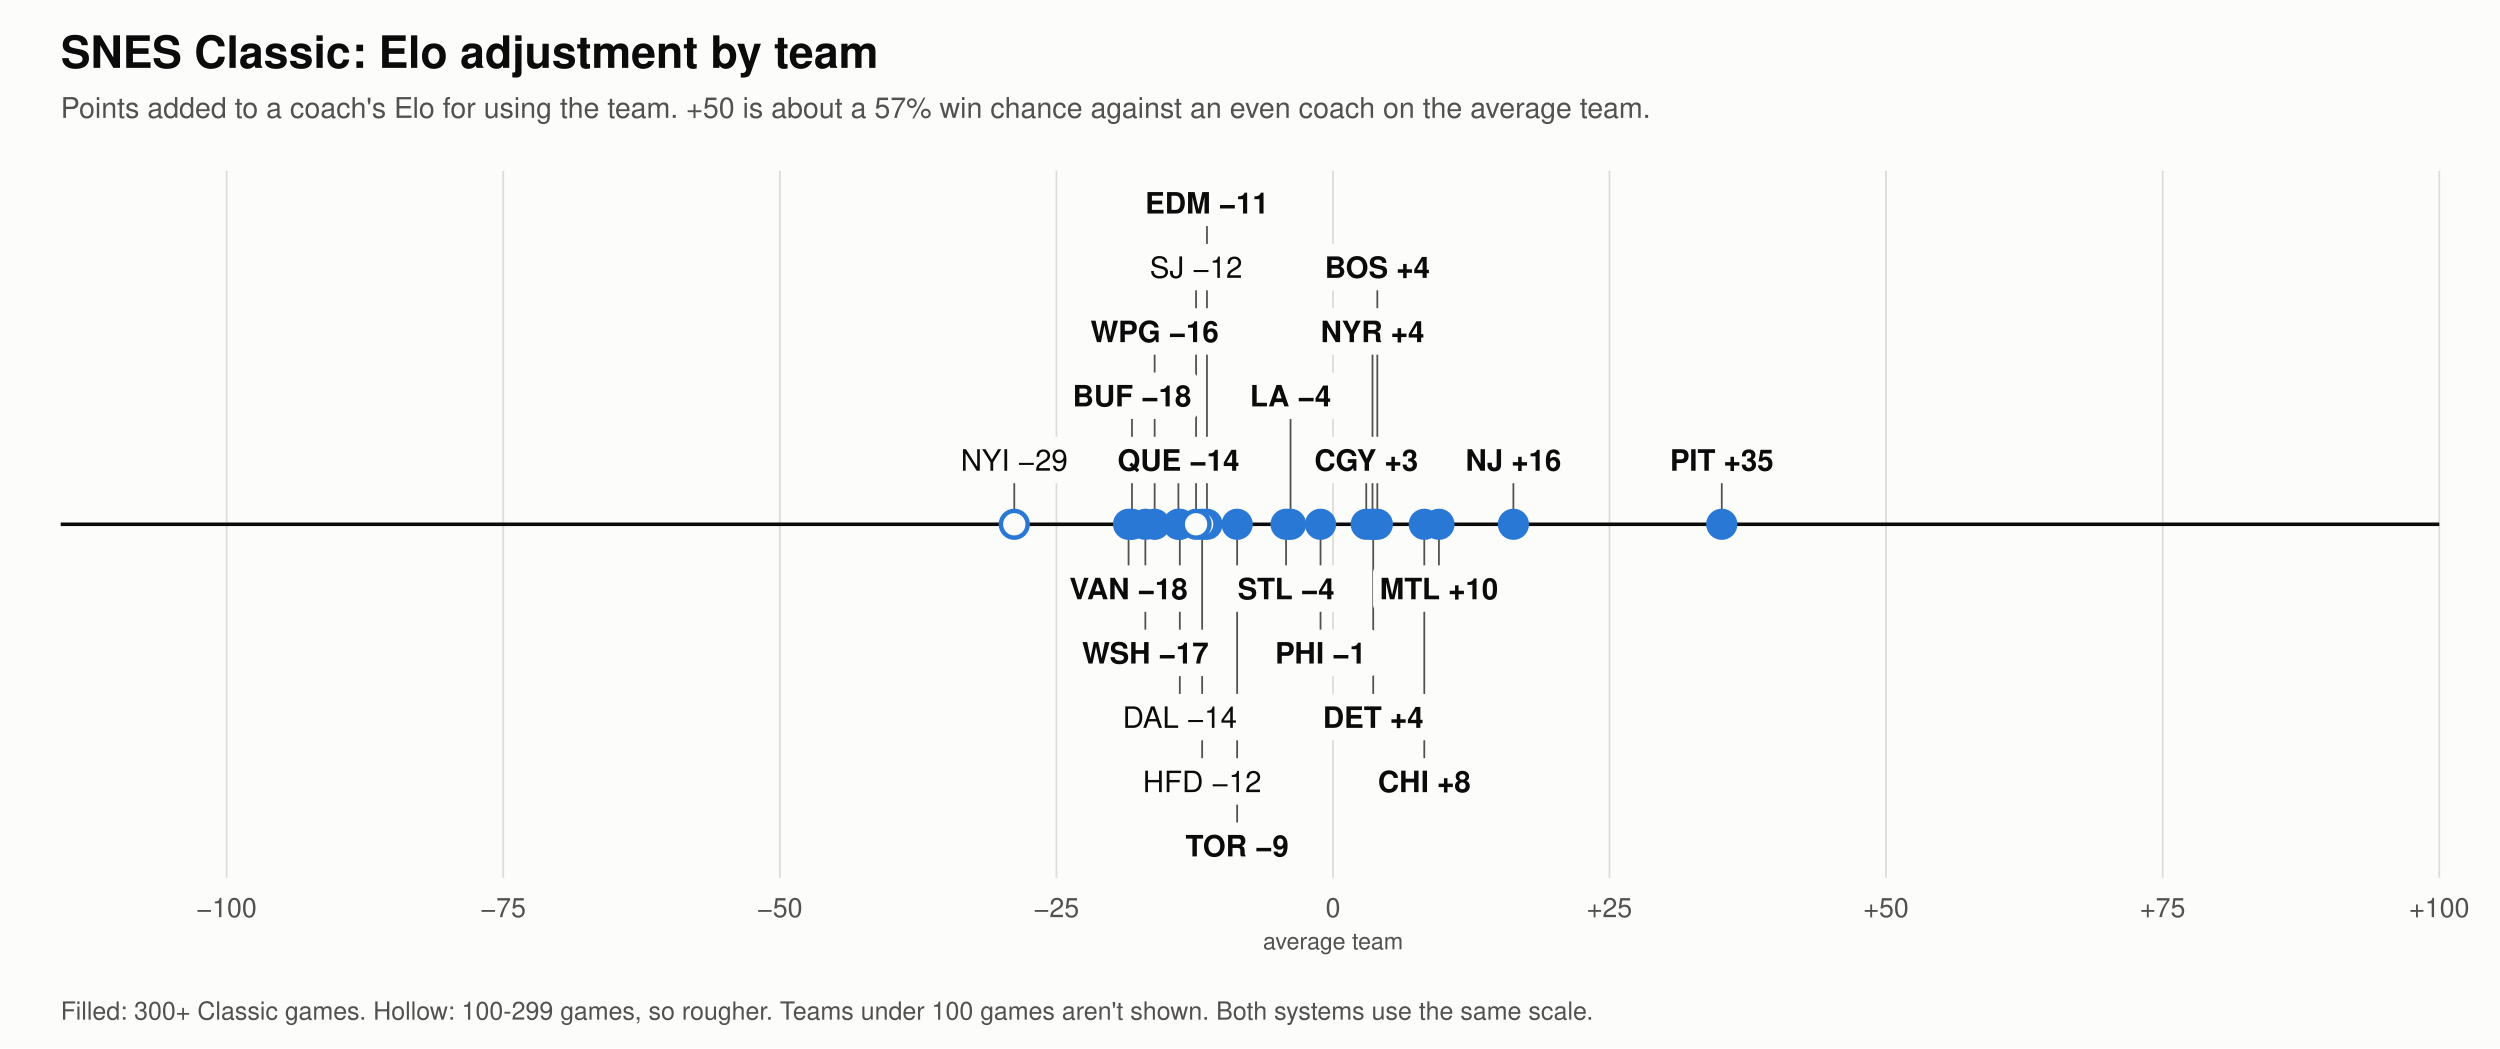
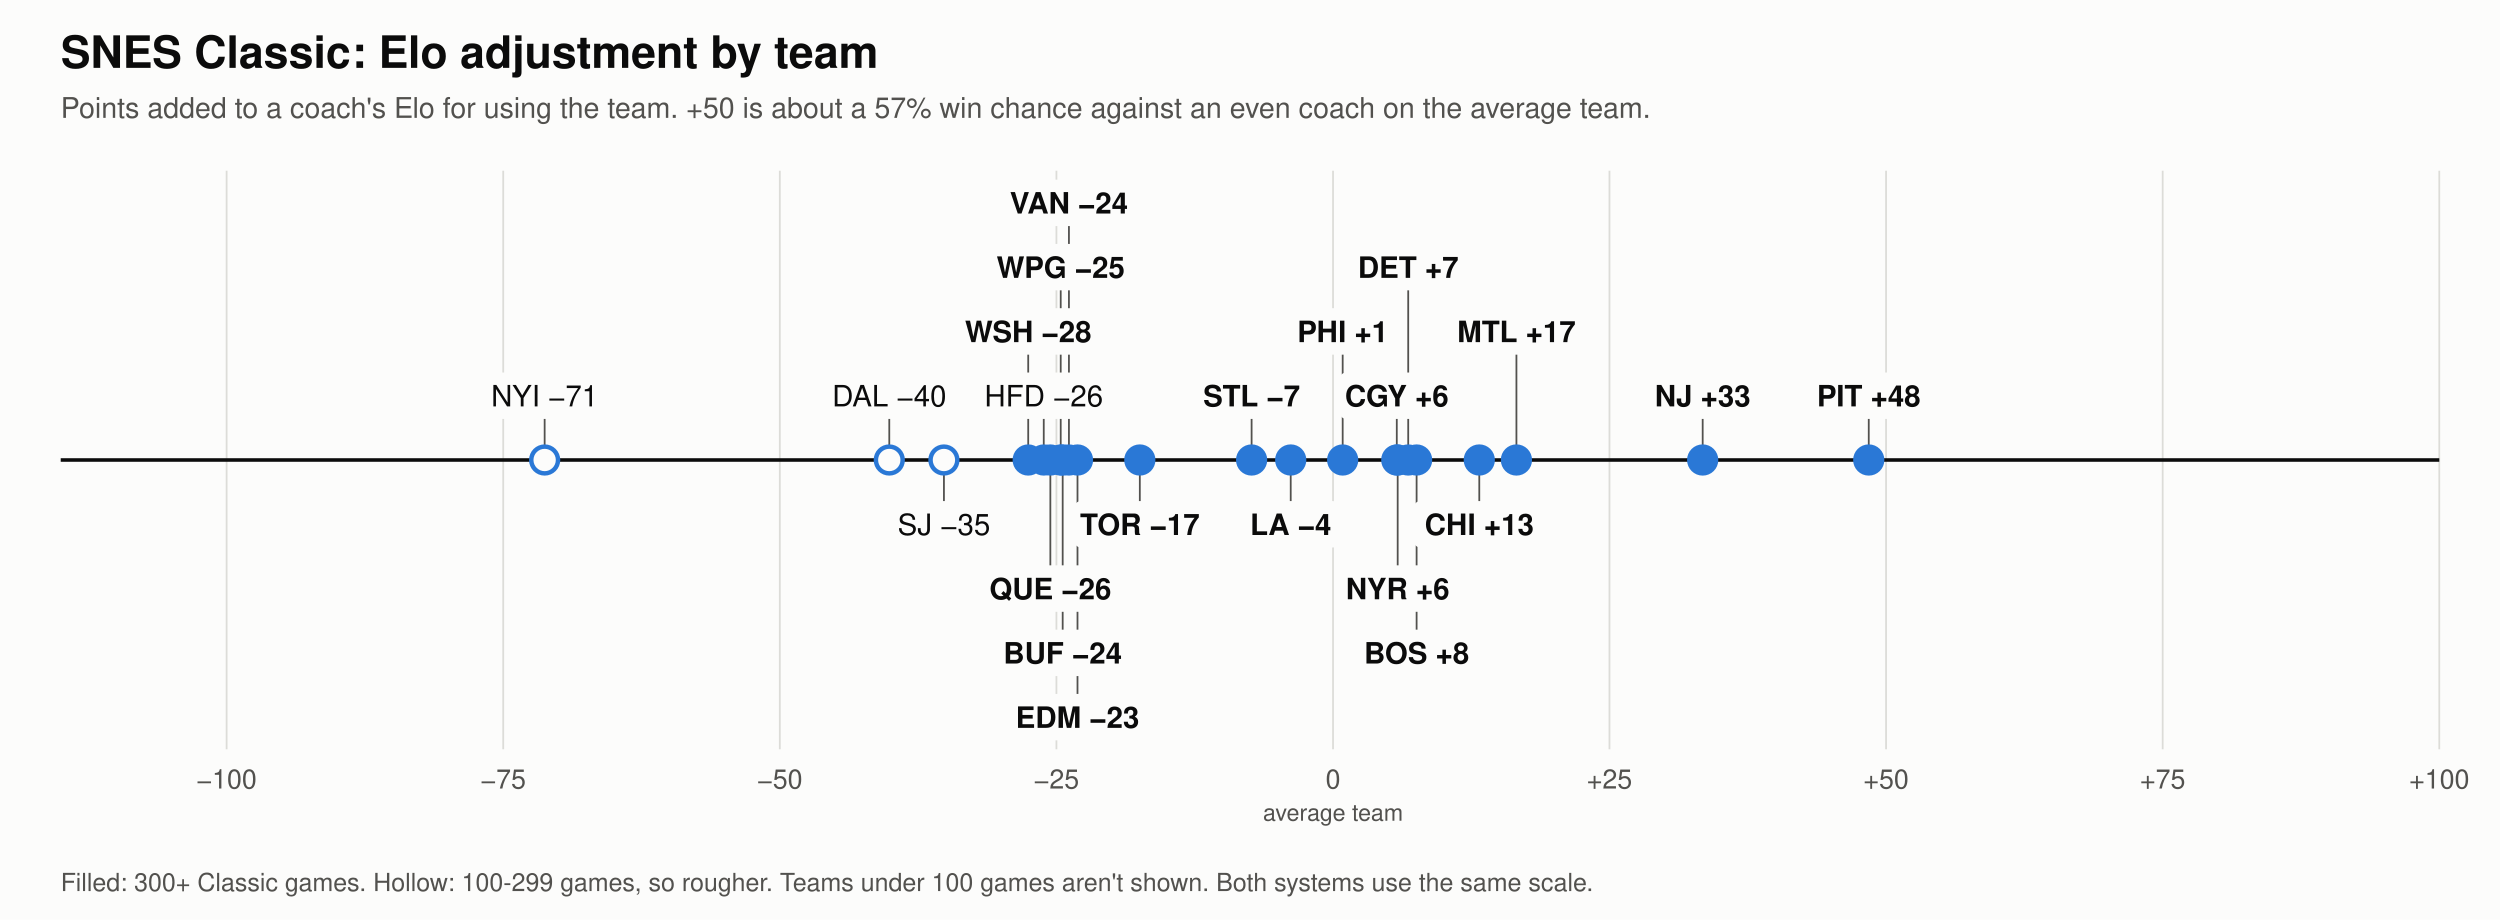
- <svg xmlns="http://www.w3.org/2000/svg" width="1400" height="587" viewBox="0 0 1400 587" font-family="Segoe UI, Helvetica, Arial, sans-serif">
-   <rect width="1400" height="587" fill="#fcfcfb" />
+ <svg xmlns="http://www.w3.org/2000/svg" width="1400" height="515" viewBox="0 0 1400 515" font-family="Segoe UI, Helvetica, Arial, sans-serif">
+   <rect width="1400" height="515" fill="#fcfcfb" />
  <text x="34" y="38" font-size="25" font-weight="700" fill="#0b0b0b">SNES Classic: Elo adjustment by team</text>
  <text x="34" y="66" font-size="16" fill="#52514e">Points added to a coach's Elo for using the team. +50 is about a 57% win chance against an even coach on the average team.</text>
-   <line x1="126.9" x2="126.9" y1="95.6" y2="491.6" stroke="#dcdcd8" stroke-width="1" />
-   <text x="126.9" y="513.6" font-size="15" text-anchor="middle" fill="#52514e">−100</text>
-   <line x1="281.8" x2="281.8" y1="95.6" y2="491.6" stroke="#dcdcd8" stroke-width="1" />
-   <text x="281.8" y="513.6" font-size="15" text-anchor="middle" fill="#52514e">−75</text>
-   <line x1="436.7" x2="436.7" y1="95.6" y2="491.6" stroke="#dcdcd8" stroke-width="1" />
-   <text x="436.7" y="513.6" font-size="15" text-anchor="middle" fill="#52514e">−50</text>
-   <line x1="591.6" x2="591.6" y1="95.6" y2="491.6" stroke="#dcdcd8" stroke-width="1" />
-   <text x="591.6" y="513.6" font-size="15" text-anchor="middle" fill="#52514e">−25</text>
-   <line x1="746.5" x2="746.5" y1="95.6" y2="491.6" stroke="#dcdcd8" stroke-width="1" />
-   <text x="746.5" y="513.6" font-size="15" text-anchor="middle" fill="#52514e">0</text>
-   <line x1="901.3" x2="901.3" y1="95.6" y2="491.6" stroke="#dcdcd8" stroke-width="1" />
-   <text x="901.3" y="513.6" font-size="15" text-anchor="middle" fill="#52514e">+25</text>
-   <line x1="1056.2" x2="1056.2" y1="95.6" y2="491.6" stroke="#dcdcd8" stroke-width="1" />
-   <text x="1056.2" y="513.6" font-size="15" text-anchor="middle" fill="#52514e">+50</text>
-   <line x1="1211.1" x2="1211.1" y1="95.6" y2="491.6" stroke="#dcdcd8" stroke-width="1" />
-   <text x="1211.1" y="513.6" font-size="15" text-anchor="middle" fill="#52514e">+75</text>
-   <line x1="1366.0" x2="1366.0" y1="95.6" y2="491.6" stroke="#dcdcd8" stroke-width="1" />
-   <text x="1366.0" y="513.6" font-size="15" text-anchor="middle" fill="#52514e">+100</text>
-   <text x="746.5" y="531.6" font-size="13" text-anchor="middle" fill="#52514e">average team</text>
-   <line x1="34.0" x2="1366.0" y1="293.6" y2="293.6" stroke="#0b0b0b" stroke-width="2" />
-   <line x1="675.9" x2="675.9" y1="293.6" y2="113.6" stroke="#52514e" stroke-width="1" />
-   <line x1="692.8" x2="692.8" y1="293.6" y2="473.6" stroke="#52514e" stroke-width="1" />
-   <line x1="771.3" x2="771.3" y1="293.6" y2="149.6" stroke="#52514e" stroke-width="1" />
-   <line x1="797.6" x2="797.6" y1="293.6" y2="437.6" stroke="#52514e" stroke-width="1" />
-   <line x1="673.2" x2="673.2" y1="293.6" y2="437.6" stroke="#52514e" stroke-width="1" />
-   <line x1="669.8" x2="669.8" y1="293.6" y2="149.6" stroke="#52514e" stroke-width="1" />
-   <line x1="660.7" x2="660.7" y1="293.6" y2="401.6" stroke="#52514e" stroke-width="1" />
-   <line x1="769.0" x2="769.0" y1="293.6" y2="401.6" stroke="#52514e" stroke-width="1" />
-   <line x1="768.6" x2="768.6" y1="293.6" y2="185.6" stroke="#52514e" stroke-width="1" />
-   <line x1="646.6" x2="646.6" y1="293.6" y2="185.6" stroke="#52514e" stroke-width="1" />
-   <line x1="633.9" x2="633.9" y1="293.6" y2="221.6" stroke="#52514e" stroke-width="1" />
-   <line x1="722.7" x2="722.7" y1="293.6" y2="221.6" stroke="#52514e" stroke-width="1" />
-   <line x1="739.5" x2="739.5" y1="293.6" y2="365.6" stroke="#52514e" stroke-width="1" />
-   <line x1="641.4" x2="641.4" y1="293.6" y2="365.6" stroke="#52514e" stroke-width="1" />
-   <line x1="765.1" x2="765.1" y1="293.6" y2="257.6" stroke="#52514e" stroke-width="1" />
-   <line x1="805.8" x2="805.8" y1="293.6" y2="329.6" stroke="#52514e" stroke-width="1" />
-   <line x1="847.5" x2="847.5" y1="293.6" y2="257.6" stroke="#52514e" stroke-width="1" />
-   <line x1="568.0" x2="568.0" y1="293.6" y2="257.6" stroke="#52514e" stroke-width="1" />
-   <line x1="964.2" x2="964.2" y1="293.6" y2="257.6" stroke="#52514e" stroke-width="1" />
-   <line x1="659.9" x2="659.9" y1="293.6" y2="257.6" stroke="#52514e" stroke-width="1" />
-   <line x1="720.2" x2="720.2" y1="293.6" y2="329.6" stroke="#52514e" stroke-width="1" />
-   <line x1="632.0" x2="632.0" y1="293.6" y2="329.6" stroke="#52514e" stroke-width="1" />
-   <rect x="739.1" y="136.6" width="64.4" height="26" rx="4" fill="#fcfcfb" />
-   <text x="771.3" y="155.6" font-size="16.5" text-anchor="middle" fill="#0b0b0b" font-weight="600">BOS +4</text>
-   <rect x="597.0" y="208.6" width="73.8" height="26" rx="4" fill="#fcfcfb" />
-   <text x="633.9" y="227.6" font-size="16.5" text-anchor="middle" fill="#0b0b0b" font-weight="600">BUF −18</text>
-   <rect x="732.9" y="244.6" width="64.4" height="26" rx="4" fill="#fcfcfb" />
-   <text x="765.1" y="263.6" font-size="16.5" text-anchor="middle" fill="#0b0b0b" font-weight="600">CGY +3</text>
-   <rect x="765.4" y="424.6" width="64.4" height="26" rx="4" fill="#fcfcfb" />
-   <text x="797.6" y="443.6" font-size="16.5" text-anchor="middle" fill="#0b0b0b" font-weight="600">CHI +8</text>
-   <rect x="623.8" y="388.6" width="73.8" height="26" rx="4" fill="#fcfcfb" />
-   <text x="660.7" y="407.6" font-size="16.5" text-anchor="middle" fill="#0b0b0b" font-weight="400">DAL −14</text>
-   <rect x="736.8" y="388.6" width="64.4" height="26" rx="4" fill="#fcfcfb" />
-   <text x="769.0" y="407.6" font-size="16.5" text-anchor="middle" fill="#0b0b0b" font-weight="600">DET +4</text>
-   <rect x="639.0" y="100.6" width="73.8" height="26" rx="4" fill="#fcfcfb" />
-   <text x="675.9" y="119.6" font-size="16.5" text-anchor="middle" fill="#0b0b0b" font-weight="600">EDM −11</text>
-   <rect x="636.3" y="424.6" width="73.8" height="26" rx="4" fill="#fcfcfb" />
-   <text x="673.2" y="443.6" font-size="16.5" text-anchor="middle" fill="#0b0b0b" font-weight="400">HFD −12</text>
-   <rect x="695.2" y="208.6" width="55.0" height="26" rx="4" fill="#fcfcfb" />
-   <text x="722.7" y="227.6" font-size="16.5" text-anchor="middle" fill="#0b0b0b" font-weight="600">LA −4</text>
-   <rect x="768.9" y="316.6" width="73.8" height="26" rx="4" fill="#fcfcfb" />
-   <text x="805.8" y="335.6" font-size="16.5" text-anchor="middle" fill="#0b0b0b" font-weight="600">MTL +10</text>
-   <rect x="815.3" y="244.6" width="64.4" height="26" rx="4" fill="#fcfcfb" />
-   <text x="847.5" y="263.6" font-size="16.5" text-anchor="middle" fill="#0b0b0b" font-weight="600">NJ +16</text>
-   <rect x="531.1" y="244.6" width="73.8" height="26" rx="4" fill="#fcfcfb" />
-   <text x="568.0" y="263.6" font-size="16.5" text-anchor="middle" fill="#0b0b0b" font-weight="400">NYI −29</text>
-   <rect x="736.4" y="172.6" width="64.4" height="26" rx="4" fill="#fcfcfb" />
-   <text x="768.6" y="191.6" font-size="16.5" text-anchor="middle" fill="#0b0b0b" font-weight="600">NYR +4</text>
-   <rect x="707.3" y="352.6" width="64.4" height="26" rx="4" fill="#fcfcfb" />
-   <text x="739.5" y="371.6" font-size="16.5" text-anchor="middle" fill="#0b0b0b" font-weight="600">PHI −1</text>
-   <rect x="927.3" y="244.6" width="73.8" height="26" rx="4" fill="#fcfcfb" />
-   <text x="964.2" y="263.6" font-size="16.5" text-anchor="middle" fill="#0b0b0b" font-weight="600">PIT +35</text>
-   <rect x="623.0" y="244.6" width="73.8" height="26" rx="4" fill="#fcfcfb" />
-   <text x="659.9" y="263.6" font-size="16.5" text-anchor="middle" fill="#0b0b0b" font-weight="600">QUE −14</text>
-   <rect x="637.6" y="136.6" width="64.4" height="26" rx="4" fill="#fcfcfb" />
-   <text x="669.8" y="155.6" font-size="16.5" text-anchor="middle" fill="#0b0b0b" font-weight="400">SJ −12</text>
-   <rect x="688.0" y="316.6" width="64.4" height="26" rx="4" fill="#fcfcfb" />
-   <text x="720.2" y="335.6" font-size="16.5" text-anchor="middle" fill="#0b0b0b" font-weight="600">STL −4</text>
-   <rect x="660.6" y="460.6" width="64.4" height="26" rx="4" fill="#fcfcfb" />
-   <text x="692.8" y="479.6" font-size="16.5" text-anchor="middle" fill="#0b0b0b" font-weight="600">TOR −9</text>
-   <rect x="595.1" y="316.6" width="73.8" height="26" rx="4" fill="#fcfcfb" />
-   <text x="632.0" y="335.6" font-size="16.5" text-anchor="middle" fill="#0b0b0b" font-weight="600">VAN −18</text>
-   <rect x="609.7" y="172.6" width="73.8" height="26" rx="4" fill="#fcfcfb" />
-   <text x="646.6" y="191.6" font-size="16.5" text-anchor="middle" fill="#0b0b0b" font-weight="600">WPG −16</text>
-   <rect x="604.5" y="352.6" width="73.8" height="26" rx="4" fill="#fcfcfb" />
-   <text x="641.4" y="371.6" font-size="16.5" text-anchor="middle" fill="#0b0b0b" font-weight="600">WSH −17</text>
-   <circle cx="771.3" cy="293.6" r="7.5" fill="#2a78d6" stroke="#2a78d6" stroke-width="2.5" />
-   <circle cx="633.9" cy="293.6" r="7.5" fill="#2a78d6" stroke="#2a78d6" stroke-width="2.5" />
-   <circle cx="765.1" cy="293.6" r="7.5" fill="#2a78d6" stroke="#2a78d6" stroke-width="2.5" />
-   <circle cx="797.6" cy="293.6" r="7.5" fill="#2a78d6" stroke="#2a78d6" stroke-width="2.5" />
-   <circle cx="660.7" cy="293.6" r="7.5" fill="#fcfcfb" stroke="#2a78d6" stroke-width="2.5" />
-   <circle cx="769.0" cy="293.6" r="7.5" fill="#2a78d6" stroke="#2a78d6" stroke-width="2.5" />
-   <circle cx="675.9" cy="293.6" r="7.5" fill="#2a78d6" stroke="#2a78d6" stroke-width="2.5" />
-   <circle cx="673.2" cy="293.6" r="7.5" fill="#fcfcfb" stroke="#2a78d6" stroke-width="2.5" />
-   <circle cx="722.7" cy="293.6" r="7.5" fill="#2a78d6" stroke="#2a78d6" stroke-width="2.5" />
-   <circle cx="805.8" cy="293.6" r="7.5" fill="#2a78d6" stroke="#2a78d6" stroke-width="2.5" />
-   <circle cx="847.5" cy="293.6" r="7.5" fill="#2a78d6" stroke="#2a78d6" stroke-width="2.5" />
-   <circle cx="568.0" cy="293.6" r="7.5" fill="#fcfcfb" stroke="#2a78d6" stroke-width="2.5" />
-   <circle cx="768.6" cy="293.6" r="7.5" fill="#2a78d6" stroke="#2a78d6" stroke-width="2.5" />
-   <circle cx="739.5" cy="293.6" r="7.5" fill="#2a78d6" stroke="#2a78d6" stroke-width="2.5" />
-   <circle cx="964.2" cy="293.6" r="7.5" fill="#2a78d6" stroke="#2a78d6" stroke-width="2.5" />
-   <circle cx="659.9" cy="293.6" r="7.5" fill="#2a78d6" stroke="#2a78d6" stroke-width="2.5" />
-   <circle cx="669.8" cy="293.6" r="7.5" fill="#fcfcfb" stroke="#2a78d6" stroke-width="2.5" />
-   <circle cx="720.2" cy="293.6" r="7.5" fill="#2a78d6" stroke="#2a78d6" stroke-width="2.5" />
-   <circle cx="692.8" cy="293.6" r="7.5" fill="#2a78d6" stroke="#2a78d6" stroke-width="2.5" />
-   <circle cx="632.0" cy="293.6" r="7.5" fill="#2a78d6" stroke="#2a78d6" stroke-width="2.5" />
-   <circle cx="646.6" cy="293.6" r="7.5" fill="#2a78d6" stroke="#2a78d6" stroke-width="2.5" />
-   <circle cx="641.4" cy="293.6" r="7.5" fill="#2a78d6" stroke="#2a78d6" stroke-width="2.5" />
-   <text x="34" y="571" font-size="14" fill="#52514e">Filled: 300+ Classic games. Hollow: 100-299 games, so rougher. Teams under 100 games aren't shown. Both systems use the same scale.</text>
+   <line x1="126.9" x2="126.9" y1="95.6" y2="419.6" stroke="#dcdcd8" stroke-width="1" />
+   <text x="126.9" y="441.6" font-size="15" text-anchor="middle" fill="#52514e">−100</text>
+   <line x1="281.8" x2="281.8" y1="95.6" y2="419.6" stroke="#dcdcd8" stroke-width="1" />
+   <text x="281.8" y="441.6" font-size="15" text-anchor="middle" fill="#52514e">−75</text>
+   <line x1="436.7" x2="436.7" y1="95.6" y2="419.6" stroke="#dcdcd8" stroke-width="1" />
+   <text x="436.7" y="441.6" font-size="15" text-anchor="middle" fill="#52514e">−50</text>
+   <line x1="591.6" x2="591.6" y1="95.6" y2="419.6" stroke="#dcdcd8" stroke-width="1" />
+   <text x="591.6" y="441.6" font-size="15" text-anchor="middle" fill="#52514e">−25</text>
+   <line x1="746.5" x2="746.5" y1="95.6" y2="419.6" stroke="#dcdcd8" stroke-width="1" />
+   <text x="746.5" y="441.6" font-size="15" text-anchor="middle" fill="#52514e">0</text>
+   <line x1="901.3" x2="901.3" y1="95.6" y2="419.6" stroke="#dcdcd8" stroke-width="1" />
+   <text x="901.3" y="441.6" font-size="15" text-anchor="middle" fill="#52514e">+25</text>
+   <line x1="1056.2" x2="1056.2" y1="95.6" y2="419.6" stroke="#dcdcd8" stroke-width="1" />
+   <text x="1056.2" y="441.6" font-size="15" text-anchor="middle" fill="#52514e">+50</text>
+   <line x1="1211.1" x2="1211.1" y1="95.6" y2="419.6" stroke="#dcdcd8" stroke-width="1" />
+   <text x="1211.1" y="441.6" font-size="15" text-anchor="middle" fill="#52514e">+75</text>
+   <line x1="1366.0" x2="1366.0" y1="95.6" y2="419.6" stroke="#dcdcd8" stroke-width="1" />
+   <text x="1366.0" y="441.6" font-size="15" text-anchor="middle" fill="#52514e">+100</text>
+   <text x="746.5" y="459.6" font-size="13" text-anchor="middle" fill="#52514e">average team</text>
+   <line x1="34.0" x2="1366.0" y1="257.6" y2="257.6" stroke="#0b0b0b" stroke-width="2" />
+   <line x1="603.4" x2="603.4" y1="257.6" y2="401.6" stroke="#52514e" stroke-width="1" />
+   <line x1="598.6" x2="598.6" y1="257.6" y2="113.6" stroke="#52514e" stroke-width="1" />
+   <line x1="793.3" x2="793.3" y1="257.6" y2="365.6" stroke="#52514e" stroke-width="1" />
+   <line x1="595.1" x2="595.1" y1="257.6" y2="365.6" stroke="#52514e" stroke-width="1" />
+   <line x1="788.6" x2="788.6" y1="257.6" y2="149.6" stroke="#52514e" stroke-width="1" />
+   <line x1="594.0" x2="594.0" y1="257.6" y2="149.6" stroke="#52514e" stroke-width="1" />
+   <line x1="849.2" x2="849.2" y1="257.6" y2="185.6" stroke="#52514e" stroke-width="1" />
+   <line x1="782.7" x2="782.7" y1="257.6" y2="329.6" stroke="#52514e" stroke-width="1" />
+   <line x1="751.9" x2="751.9" y1="257.6" y2="185.6" stroke="#52514e" stroke-width="1" />
+   <line x1="588.2" x2="588.2" y1="257.6" y2="329.6" stroke="#52514e" stroke-width="1" />
+   <line x1="575.8" x2="575.8" y1="257.6" y2="185.6" stroke="#52514e" stroke-width="1" />
+   <line x1="782.2" x2="782.2" y1="257.6" y2="221.6" stroke="#52514e" stroke-width="1" />
+   <line x1="828.4" x2="828.4" y1="257.6" y2="293.6" stroke="#52514e" stroke-width="1" />
+   <line x1="498.0" x2="498.0" y1="257.6" y2="221.6" stroke="#52514e" stroke-width="1" />
+   <line x1="584.5" x2="584.5" y1="257.6" y2="221.6" stroke="#52514e" stroke-width="1" />
+   <line x1="722.8" x2="722.8" y1="257.6" y2="293.6" stroke="#52514e" stroke-width="1" />
+   <line x1="953.5" x2="953.5" y1="257.6" y2="221.6" stroke="#52514e" stroke-width="1" />
+   <line x1="305.0" x2="305.0" y1="257.6" y2="221.6" stroke="#52514e" stroke-width="1" />
+   <line x1="1046.5" x2="1046.5" y1="257.6" y2="221.6" stroke="#52514e" stroke-width="1" />
+   <line x1="528.6" x2="528.6" y1="257.6" y2="293.6" stroke="#52514e" stroke-width="1" />
+   <line x1="700.9" x2="700.9" y1="257.6" y2="221.6" stroke="#52514e" stroke-width="1" />
+   <line x1="638.3" x2="638.3" y1="257.6" y2="293.6" stroke="#52514e" stroke-width="1" />
+   <rect x="761.1" y="352.6" width="64.4" height="26" rx="4" fill="#fcfcfb" />
+   <text x="793.3" y="371.6" font-size="16.5" text-anchor="middle" fill="#0b0b0b" font-weight="600">BOS +8</text>
+   <rect x="558.2" y="352.6" width="73.8" height="26" rx="4" fill="#fcfcfb" />
+   <text x="595.1" y="371.6" font-size="16.5" text-anchor="middle" fill="#0b0b0b" font-weight="600">BUF −24</text>
+   <rect x="750.0" y="208.6" width="64.4" height="26" rx="4" fill="#fcfcfb" />
+   <text x="782.2" y="227.6" font-size="16.5" text-anchor="middle" fill="#0b0b0b" font-weight="600">CGY +6</text>
+   <rect x="791.5" y="280.6" width="73.8" height="26" rx="4" fill="#fcfcfb" />
+   <text x="828.4" y="299.6" font-size="16.5" text-anchor="middle" fill="#0b0b0b" font-weight="600">CHI +13</text>
+   <rect x="461.1" y="208.6" width="73.8" height="26" rx="4" fill="#fcfcfb" />
+   <text x="498.0" y="227.6" font-size="16.5" text-anchor="middle" fill="#0b0b0b" font-weight="400">DAL −40</text>
+   <rect x="756.4" y="136.6" width="64.4" height="26" rx="4" fill="#fcfcfb" />
+   <text x="788.6" y="155.6" font-size="16.5" text-anchor="middle" fill="#0b0b0b" font-weight="600">DET +7</text>
+   <rect x="566.5" y="388.6" width="73.8" height="26" rx="4" fill="#fcfcfb" />
+   <text x="603.4" y="407.6" font-size="16.5" text-anchor="middle" fill="#0b0b0b" font-weight="600">EDM −23</text>
+   <rect x="547.6" y="208.6" width="73.8" height="26" rx="4" fill="#fcfcfb" />
+   <text x="584.5" y="227.6" font-size="16.5" text-anchor="middle" fill="#0b0b0b" font-weight="400">HFD −26</text>
+   <rect x="695.3" y="280.6" width="55.0" height="26" rx="4" fill="#fcfcfb" />
+   <text x="722.8" y="299.6" font-size="16.5" text-anchor="middle" fill="#0b0b0b" font-weight="600">LA −4</text>
+   <rect x="812.3" y="172.6" width="73.8" height="26" rx="4" fill="#fcfcfb" />
+   <text x="849.2" y="191.6" font-size="16.5" text-anchor="middle" fill="#0b0b0b" font-weight="600">MTL +17</text>
+   <rect x="921.3" y="208.6" width="64.4" height="26" rx="4" fill="#fcfcfb" />
+   <text x="953.5" y="227.6" font-size="16.5" text-anchor="middle" fill="#0b0b0b" font-weight="600">NJ +33</text>
+   <rect x="268.1" y="208.6" width="73.8" height="26" rx="4" fill="#fcfcfb" />
+   <text x="305.0" y="227.6" font-size="16.5" text-anchor="middle" fill="#0b0b0b" font-weight="400">NYI −71</text>
+   <rect x="750.5" y="316.6" width="64.4" height="26" rx="4" fill="#fcfcfb" />
+   <text x="782.7" y="335.6" font-size="16.5" text-anchor="middle" fill="#0b0b0b" font-weight="600">NYR +6</text>
+   <rect x="719.7" y="172.6" width="64.4" height="26" rx="4" fill="#fcfcfb" />
+   <text x="751.9" y="191.6" font-size="16.5" text-anchor="middle" fill="#0b0b0b" font-weight="600">PHI +1</text>
+   <rect x="1009.6" y="208.6" width="73.8" height="26" rx="4" fill="#fcfcfb" />
+   <text x="1046.5" y="227.6" font-size="16.5" text-anchor="middle" fill="#0b0b0b" font-weight="600">PIT +48</text>
+   <rect x="551.3" y="316.6" width="73.8" height="26" rx="4" fill="#fcfcfb" />
+   <text x="588.2" y="335.6" font-size="16.5" text-anchor="middle" fill="#0b0b0b" font-weight="600">QUE −26</text>
+   <rect x="496.4" y="280.6" width="64.4" height="26" rx="4" fill="#fcfcfb" />
+   <text x="528.6" y="299.6" font-size="16.5" text-anchor="middle" fill="#0b0b0b" font-weight="400">SJ −35</text>
+   <rect x="668.7" y="208.6" width="64.4" height="26" rx="4" fill="#fcfcfb" />
+   <text x="700.9" y="227.6" font-size="16.5" text-anchor="middle" fill="#0b0b0b" font-weight="600">STL −7</text>
+   <rect x="601.4" y="280.6" width="73.8" height="26" rx="4" fill="#fcfcfb" />
+   <text x="638.3" y="299.6" font-size="16.5" text-anchor="middle" fill="#0b0b0b" font-weight="600">TOR −17</text>
+   <rect x="561.7" y="100.6" width="73.8" height="26" rx="4" fill="#fcfcfb" />
+   <text x="598.6" y="119.6" font-size="16.5" text-anchor="middle" fill="#0b0b0b" font-weight="600">VAN −24</text>
+   <rect x="557.1" y="136.6" width="73.8" height="26" rx="4" fill="#fcfcfb" />
+   <text x="594.0" y="155.6" font-size="16.5" text-anchor="middle" fill="#0b0b0b" font-weight="600">WPG −25</text>
+   <rect x="538.9" y="172.6" width="73.8" height="26" rx="4" fill="#fcfcfb" />
+   <text x="575.8" y="191.6" font-size="16.5" text-anchor="middle" fill="#0b0b0b" font-weight="600">WSH −28</text>
+   <circle cx="793.3" cy="257.6" r="7.5" fill="#2a78d6" stroke="#2a78d6" stroke-width="2.5" />
+   <circle cx="595.1" cy="257.6" r="7.5" fill="#2a78d6" stroke="#2a78d6" stroke-width="2.5" />
+   <circle cx="782.2" cy="257.6" r="7.5" fill="#2a78d6" stroke="#2a78d6" stroke-width="2.5" />
+   <circle cx="828.4" cy="257.6" r="7.5" fill="#2a78d6" stroke="#2a78d6" stroke-width="2.5" />
+   <circle cx="498.0" cy="257.6" r="7.5" fill="#fcfcfb" stroke="#2a78d6" stroke-width="2.5" />
+   <circle cx="788.6" cy="257.6" r="7.5" fill="#2a78d6" stroke="#2a78d6" stroke-width="2.5" />
+   <circle cx="603.4" cy="257.6" r="7.5" fill="#2a78d6" stroke="#2a78d6" stroke-width="2.5" />
+   <circle cx="584.5" cy="257.6" r="7.5" fill="#fcfcfb" stroke="#2a78d6" stroke-width="2.5" />
+   <circle cx="722.8" cy="257.6" r="7.5" fill="#2a78d6" stroke="#2a78d6" stroke-width="2.5" />
+   <circle cx="849.2" cy="257.6" r="7.5" fill="#2a78d6" stroke="#2a78d6" stroke-width="2.5" />
+   <circle cx="953.5" cy="257.6" r="7.5" fill="#2a78d6" stroke="#2a78d6" stroke-width="2.5" />
+   <circle cx="305.0" cy="257.6" r="7.5" fill="#fcfcfb" stroke="#2a78d6" stroke-width="2.5" />
+   <circle cx="782.7" cy="257.6" r="7.5" fill="#2a78d6" stroke="#2a78d6" stroke-width="2.5" />
+   <circle cx="751.9" cy="257.6" r="7.5" fill="#2a78d6" stroke="#2a78d6" stroke-width="2.5" />
+   <circle cx="1046.5" cy="257.6" r="7.5" fill="#2a78d6" stroke="#2a78d6" stroke-width="2.5" />
+   <circle cx="588.2" cy="257.6" r="7.5" fill="#2a78d6" stroke="#2a78d6" stroke-width="2.5" />
+   <circle cx="528.6" cy="257.6" r="7.5" fill="#fcfcfb" stroke="#2a78d6" stroke-width="2.5" />
+   <circle cx="700.9" cy="257.6" r="7.5" fill="#2a78d6" stroke="#2a78d6" stroke-width="2.5" />
+   <circle cx="638.3" cy="257.6" r="7.5" fill="#2a78d6" stroke="#2a78d6" stroke-width="2.5" />
+   <circle cx="598.6" cy="257.6" r="7.5" fill="#2a78d6" stroke="#2a78d6" stroke-width="2.5" />
+   <circle cx="594.0" cy="257.6" r="7.5" fill="#2a78d6" stroke="#2a78d6" stroke-width="2.5" />
+   <circle cx="575.8" cy="257.6" r="7.5" fill="#2a78d6" stroke="#2a78d6" stroke-width="2.5" />
+   <text x="34" y="499" font-size="14" fill="#52514e">Filled: 300+ Classic games. Hollow: 100-299 games, so rougher. Teams under 100 games aren't shown. Both systems use the same scale.</text>
</svg>
